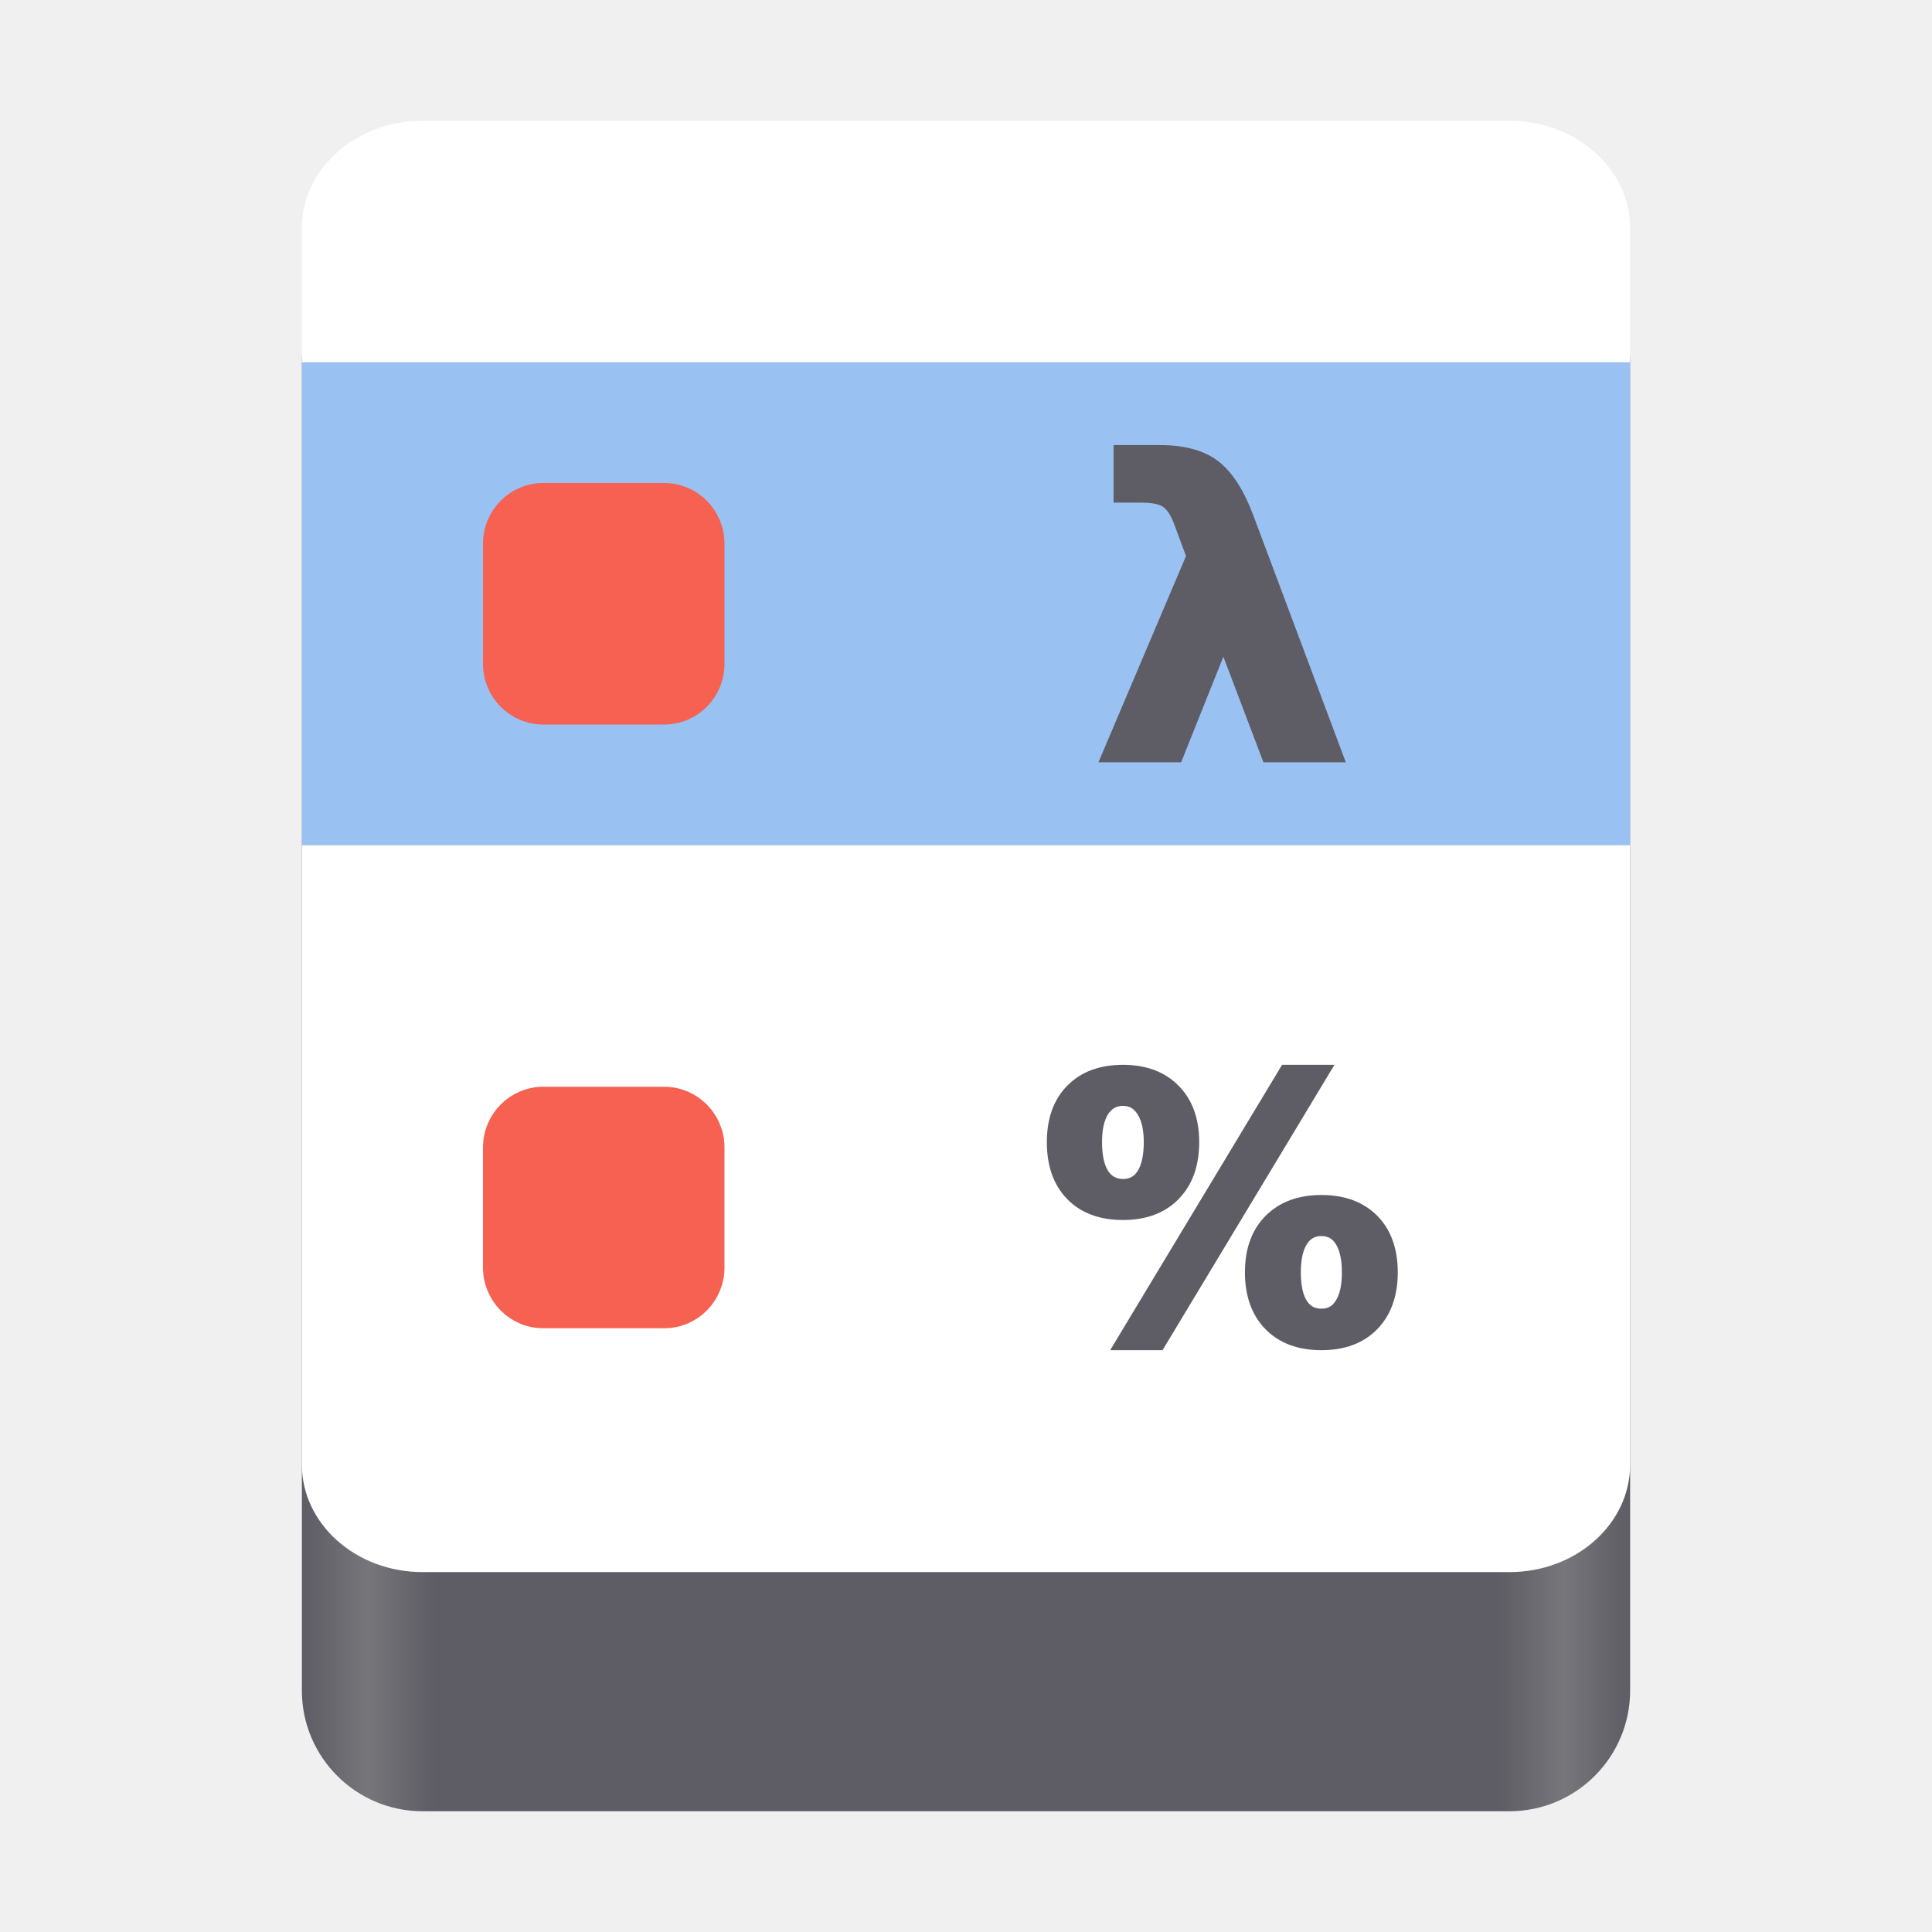
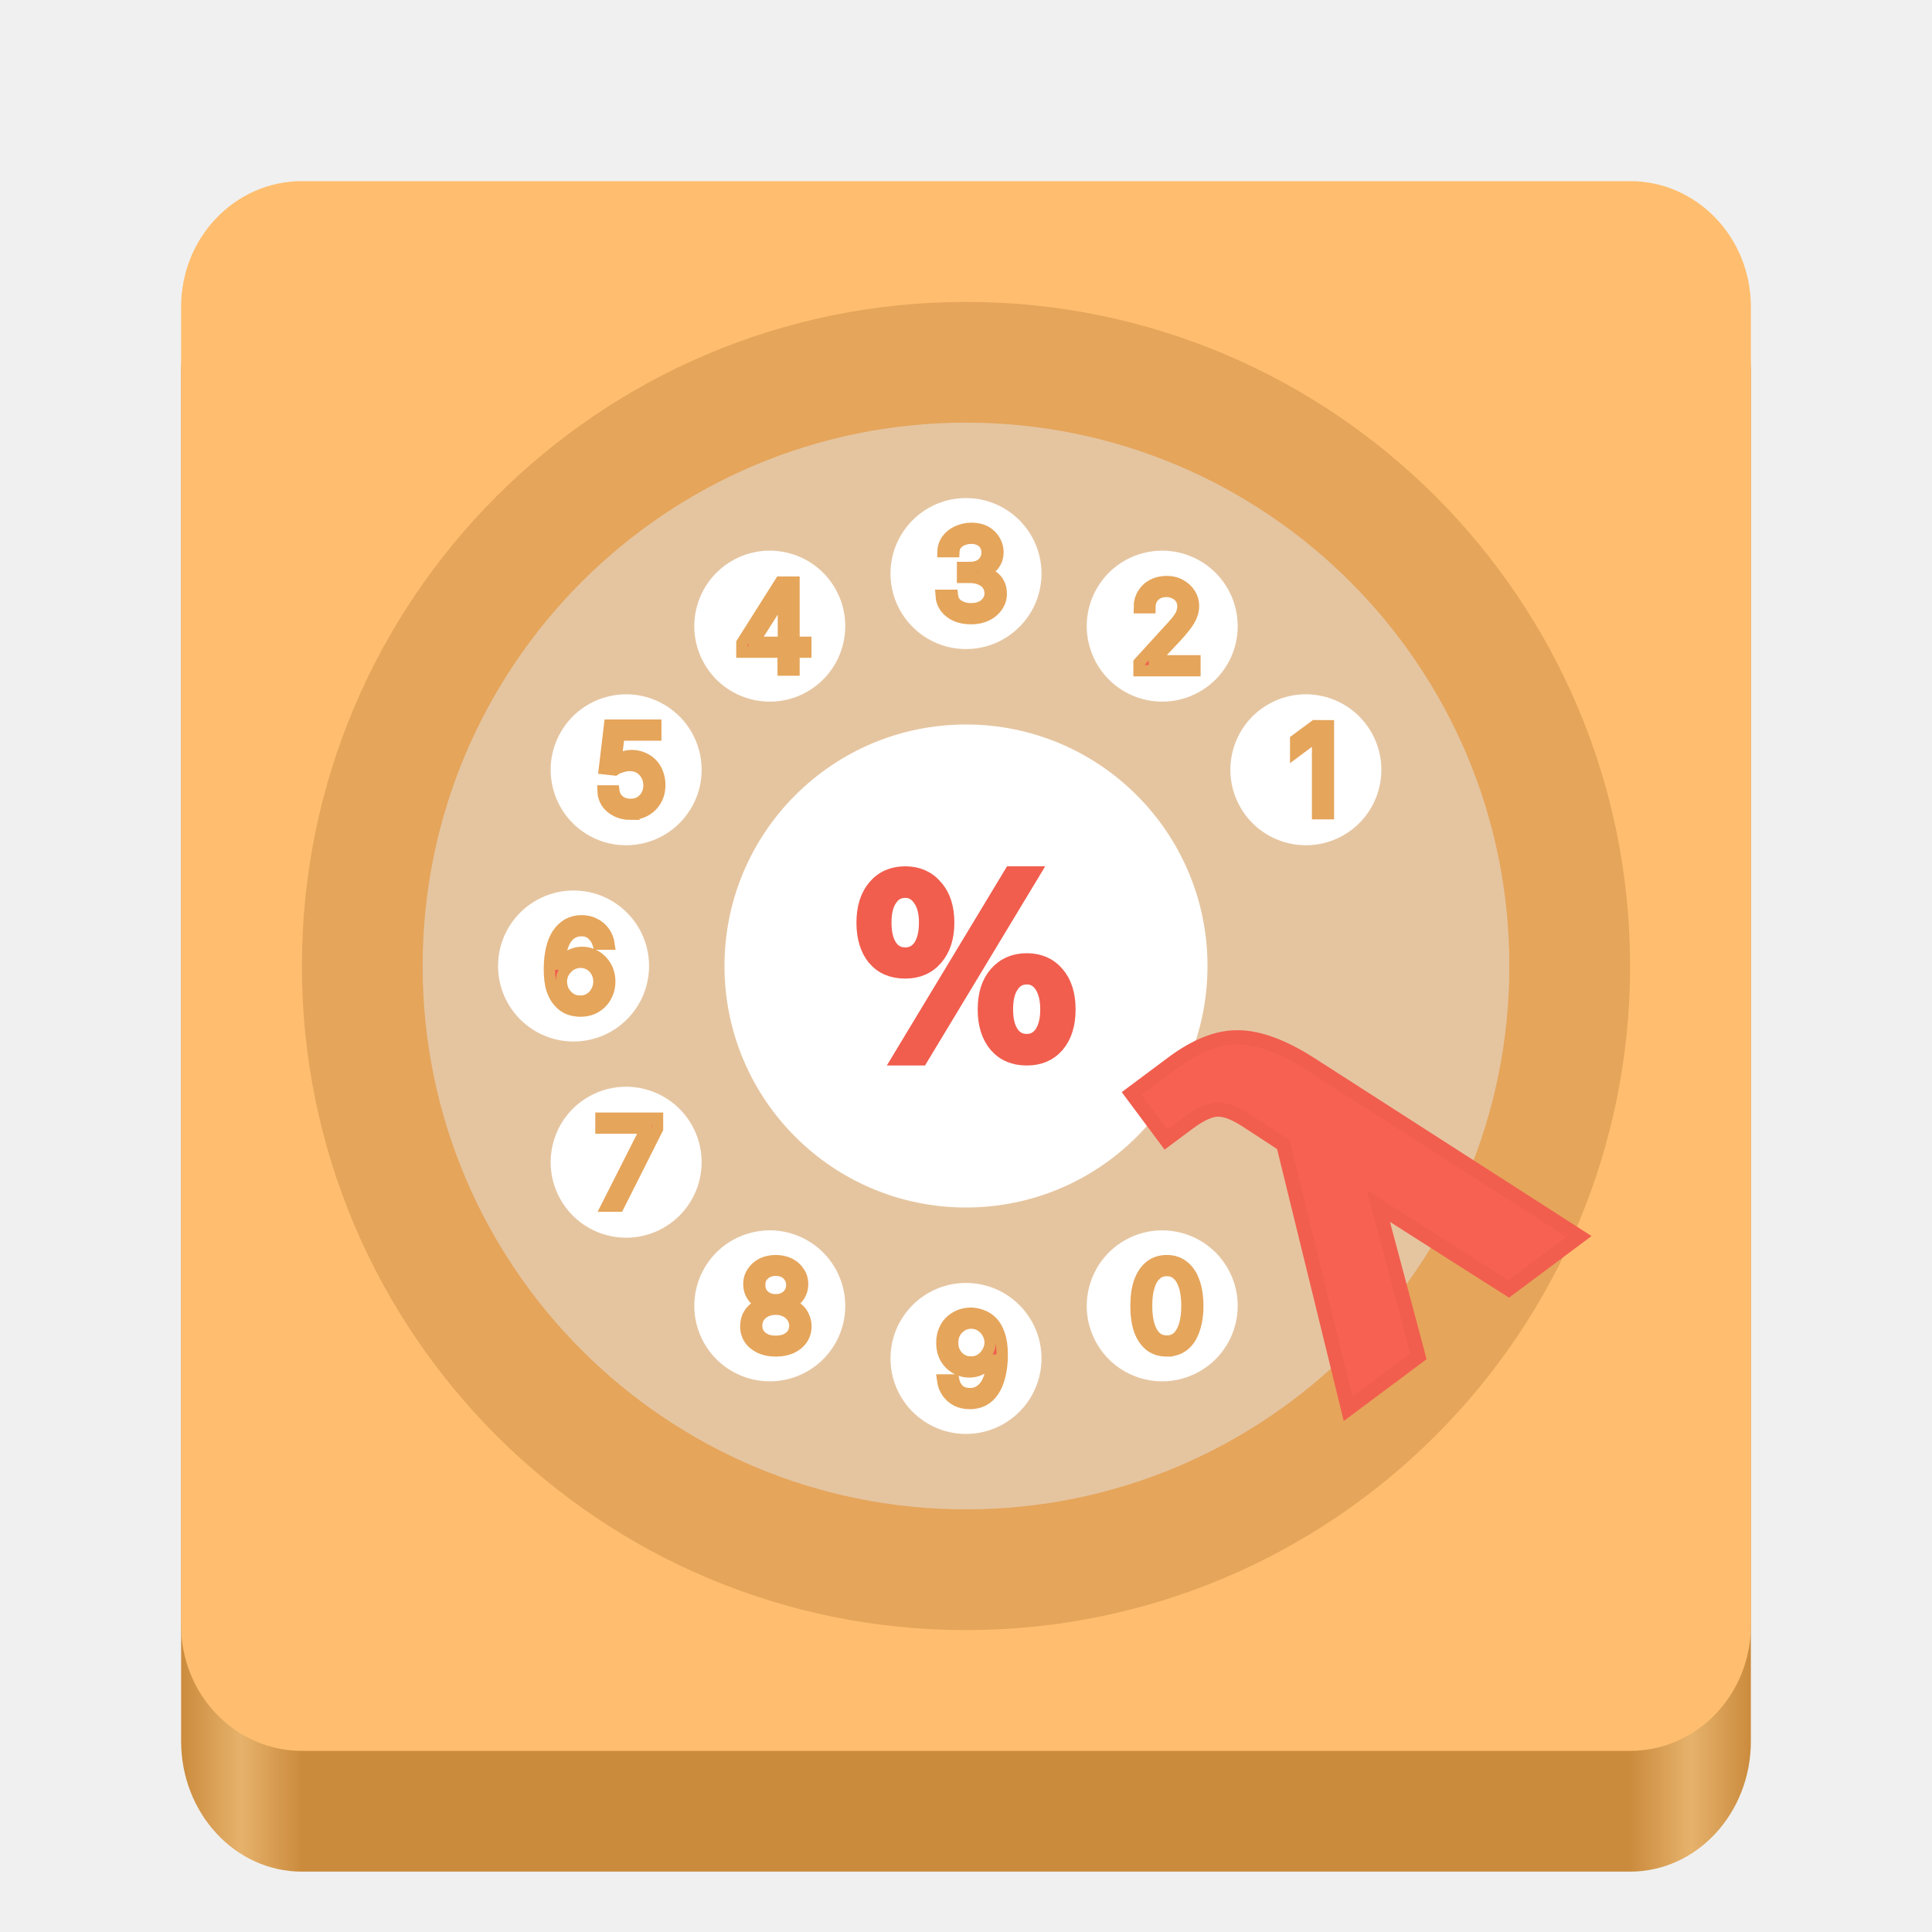
- <svg xmlns="http://www.w3.org/2000/svg" height="128" viewBox="0 0 128 128" width="128">
-   <linearGradient id="a" gradientTransform="matrix(.196428 0 0 .342105 2.59729 273.7401)" gradientUnits="userSpaceOnUse" x1="88.596" x2="536.596" y1="-449.394" y2="-449.394">
-     <stop offset="0" stop-color="#5e5c64" />
-     <stop offset=".05" stop-color="#77767b" />
-     <stop offset=".1" stop-color="#5e5c64" />
-     <stop offset=".9" stop-color="#5e5c64" />
-     <stop offset=".95" stop-color="#77767b" />
-     <stop offset="1" stop-color="#5e5c64" />
+ <svg xmlns="http://www.w3.org/2000/svg" height="128px" viewBox="0 0 128 128" width="128px">
+   <linearGradient id="a" gradientTransform="matrix(0.232143 0 0 0.355263 -8.56691 283.6531)" gradientUnits="userSpaceOnUse" x1="88.596" x2="536.596" y1="-449.394" y2="-449.394">
+     <stop offset="0" stop-color="#cb8b3d" />
+     <stop offset="0.038" stop-color="#e6b26c" />
+     <stop offset="0.077" stop-color="#cb8b3d" />
+     <stop offset="0.923" stop-color="#cb8b3d" />
+     <stop offset="0.962" stop-color="#e6b26c" />
+     <stop offset="1" stop-color="#cb8b3d" />
  </linearGradient>
-   <path d="m28 16h72c4.418 0 8 3.582 8 8v88c0 4.418-3.582 8-8 8h-72c-4.418 0-8-3.582-8-8v-88c0-4.418 3.582-8 8-8zm0 0" fill="url(#a)" />
-   <path d="m28 8h72c4.418 0 8 3.188 8 7.121v81.914c0 3.934-3.582 7.121-8 7.121h-72c-4.418 0-8-3.188-8-7.121v-81.914c0-3.934 3.582-7.121 8-7.121zm0 0" fill="#fff" />
-   <path d="m21.07 25.07h85.859v29.859h-85.859zm0 0" fill="#99c1f1" stroke="#99c1f1" stroke-width="2.14" />
-   <path d="m35.988 32.848h8.023c1.734 0 3.141 1.422 3.141 3.172v7.961c0 1.75-1.406 3.172-3.141 3.172h-8.023c-1.734 0-3.141-1.422-3.141-3.172v-7.961c0-1.75 1.406-3.172 3.141-3.172zm0 0" fill="#f66151" stroke="#f66151" stroke-width="1.694" />
-   <path d="m35.988 72.848h8.023c1.734 0 3.141 1.422 3.141 3.172v7.961c0 1.75-1.406 3.172-3.141 3.172h-8.023c-1.734 0-3.141-1.422-3.141-3.172v-7.961c0-1.75 1.406-3.172 3.141-3.172zm0 0" fill="#f66151" stroke="#f66151" stroke-width="1.694" />
-   <g fill="#5e5c64" stroke="#5e5c64" stroke-width=".75">
-     <path d="m78.98 36.848-.812-2.188c-.242-.664-.527-1.117-.859-1.359-.324-.25-.891-.375-1.703-.375h-1.453v-3.062h2.688c1.582 0 2.801.336 3.656 1 .852.668 1.578 1.793 2.172 3.375l5.953 15.891h-4.656l-2.906-7.656-3.062 7.656h-4.656zm-6.438-11.473" />
-     <path d="m87.543 81.516c-.555 0-.98.242-1.281.719-.305.484-.453 1.172-.453 2.062 0 .898.145 1.586.438 2.062.301.484.734.719 1.297.719s.988-.234 1.281-.719c.301-.477.453-1.164.453-2.062 0-.891-.152-1.578-.453-2.062-.293-.477-.719-.719-1.281-.719zm0-1.969c1.457 0 2.602.422 3.438 1.266.832.844 1.25 2.008 1.25 3.484 0 1.469-.418 2.641-1.25 3.5-.836.859-1.98 1.281-3.438 1.281-1.449 0-2.594-.422-3.438-1.281-.836-.859-1.25-2.031-1.25-3.5s.414-2.625 1.25-3.469c.844-.852 1.988-1.281 3.438-1.281zm-10.734 9.531h-2.594l10.938-18.156h2.594zm-2.406-18.156c1.445 0 2.586.43 3.422 1.281.832.844 1.25 2 1.25 3.469 0 1.484-.418 2.648-1.25 3.5-.836.859-1.977 1.281-3.422 1.281-1.461 0-2.605-.422-3.438-1.281-.824-.852-1.234-2.016-1.234-3.5 0-1.469.41-2.625 1.234-3.469.832-.852 1.977-1.281 3.438-1.281zm0 1.969c-.562 0-1 .25-1.312.734-.305.484-.453 1.164-.453 2.047 0 .906.148 1.609.453 2.094.312.484.75.719 1.312.719s.992-.234 1.297-.719c.301-.484.453-1.188.453-2.094 0-.883-.156-1.562-.469-2.047-.305-.484-.73-.734-1.281-.734zm-5.453-6.43" />
+   <linearGradient id="b" gradientUnits="userSpaceOnUse" x1="28" x2="100" y1="232" y2="232">
+     <stop offset="1" stop-color="#e5c5a0" />
+     <stop offset="1" stop-color="#e5a55b" stop-opacity="0" />
+   </linearGradient>
+   <path d="m 20 16 h 88 c 4.418 0 8 3.867 8 8.641 v 90.719 c 0 4.773 -3.582 8.641 -8 8.641 h -88 c -4.418 0 -8 -3.867 -8 -8.641 v -90.719 c 0 -4.773 3.582 -8.641 8 -8.641 z m 0 0" fill="url(#a)" />
+   <path d="m 20 12 h 88 c 4.418 0 8 3.727 8 8.32 v 87.359 c 0 4.594 -3.582 8.32 -8 8.32 h -88 c -4.418 0 -8 -3.727 -8 -8.32 v -87.359 c 0 -4.594 3.582 -8.32 8 -8.32 z m 0 0" fill="#ffbe6f" />
+   <path d="m 107.668 64 c 0 24.117 -19.551 43.668 -43.668 43.668 s -43.668 -19.551 -43.668 -43.668 s 19.551 -43.668 43.668 -43.668 s 43.668 19.551 43.668 43.668 z m 0 0" fill="#e5a55b" stroke="#e5a55b" stroke-width="0.663" />
+   <path d="m 99.445 232 c 0 19.578 -15.867 35.445 -35.445 35.445 s -35.445 -15.867 -35.445 -35.445 s 15.867 -35.445 35.445 -35.445 s 35.445 15.867 35.445 35.445 z m 0 0" fill="#e5c5a0" stroke="url(#b)" stroke-width="1.107" transform="matrix(1 0 0 1 0 -168)" />
+   <path d="m 79.754 64 c 0 8.699 -7.055 15.754 -15.754 15.754 s -15.754 -7.055 -15.754 -15.754 s 7.055 -15.754 15.754 -15.754 s 15.754 7.055 15.754 15.754 z m 0 0" fill="#ffffff" stroke="#ffffff" stroke-width="0.492" />
+   <path d="m -90.578 -124.86 l -0.795 -2.172 c -0.245 -0.664 -0.524 -1.116 -0.846 -1.36 c -0.323 -0.248 -0.891 -0.375 -1.702 -0.375 l -1.454 0 l 0.002 -3.031 l 2.671 0.001 c 1.57 0.001 2.782 0.335 3.624 0.999 c 0.852 0.656 1.576 1.774 2.173 3.344 l 5.922 15.797 l -4.627 0.001 l -2.89 -7.609 l -3.045 7.607 l -4.627 0.001 z m -6.39 -11.408" fill="#f66151" stroke="#f15e4e" stroke-width="0.75" transform="matrix(1.007366 -0.751914 0.751914 1.007366 270.1529 133.5085)" />
+   <path d="m 42.543 64 c 0 2.508 -2.035 4.543 -4.543 4.543 s -4.543 -2.035 -4.543 -4.543 s 2.035 -4.543 4.543 -4.543 s 4.543 2.035 4.543 4.543 z m 0 0" fill="#ffffff" stroke="#ffffff" stroke-width="0.917" />
+   <path d="m 68.543 90 c 0 2.508 -2.035 4.543 -4.543 4.543 s -4.543 -2.035 -4.543 -4.543 s 2.035 -4.543 4.543 -4.543 s 4.543 2.035 4.543 4.543 z m 0 0" fill="#ffffff" stroke="#ffffff" stroke-width="0.917" />
+   <path d="m 68.543 38 c 0 2.508 -2.035 4.543 -4.543 4.543 s -4.543 -2.035 -4.543 -4.543 s 2.035 -4.543 4.543 -4.543 s 4.543 2.035 4.543 4.543 z m 0 0" fill="#ffffff" stroke="#ffffff" stroke-width="0.917" />
+   <path d="m -164.376 145.425 c 0 2.508 -2.032 4.543 -4.54 4.543 c -2.508 0 -4.545 -2.036 -4.545 -4.543 s 2.034 -4.539 4.542 -4.539 s 4.543 2.032 4.543 4.54 z m 0 0" fill="#ffffff" stroke="#ffffff" stroke-width="0.917" transform="matrix(0.5 -0.866025 0.866025 0.5 0 -168)" />
+   <path d="m -56.032 258.918 c -0 2.508 -2.035 4.54 -4.543 4.54 c -2.508 -0 -4.542 -2.031 -4.542 -4.539 s 2.037 -4.543 4.545 -4.543 s 4.54 2.035 4.54 4.543 z m 0 0" fill="#ffffff" stroke="#ffffff" stroke-width="0.917" transform="matrix(0.866025 -0.5 0.5 0.866025 0 -168)" />
+   <path d="m -56.032 206.917 c -0 2.508 -2.037 4.543 -4.545 4.543 s -4.54 -2.035 -4.54 -4.543 c 0 -2.508 2.035 -4.54 4.543 -4.54 s 4.542 2.031 4.542 4.539 z m 0 0" fill="#ffffff" stroke="#ffffff" stroke-width="0.917" transform="matrix(0.866025 -0.5 0.5 0.866025 0 -168)" />
+   <path d="m 175.968 194.919 c 0 2.508 -2.034 4.539 -4.542 4.539 c -2.508 0 -4.543 -2.032 -4.543 -4.54 c -0 -2.508 2.032 -4.543 4.54 -4.543 s 4.545 2.036 4.545 4.543 z m 0 0" fill="#ffffff" stroke="#ffffff" stroke-width="0.917" transform="matrix(0.866025 0.5 -0.5 0.866025 0 -168)" />
+   <path d="m 175.968 142.917 c 0 2.508 -2.032 4.543 -4.54 4.543 s -4.545 -2.036 -4.545 -4.543 s 2.034 -4.539 4.542 -4.539 s 4.543 2.032 4.543 4.54 z m 0 0" fill="#ffffff" stroke="#ffffff" stroke-width="0.917" transform="matrix(0.866025 0.5 -0.5 0.866025 0 -168)" />
+   <path d="m 237.46 86.575 c -0 2.508 -2.035 4.54 -4.543 4.54 s -4.542 -2.031 -4.542 -4.539 c 0 -2.508 2.037 -4.543 4.545 -4.543 c 2.508 0 4.54 2.035 4.54 4.543 z m 0 0" fill="#ffffff" stroke="#ffffff" stroke-width="0.917" transform="matrix(0.5 0.866025 -0.866025 0.5 0 -168)" />
+   <path d="m 237.461 34.573 c -0 2.508 -2.037 4.543 -4.545 4.543 c -2.508 -0 -4.54 -2.035 -4.54 -4.543 s 2.035 -4.54 4.543 -4.54 s 4.542 2.031 4.542 4.539 z m 0 0" fill="#ffffff" stroke="#ffffff" stroke-width="0.917" transform="matrix(0.5 0.866025 -0.866025 0.5 0 -168)" />
+   <g fill="#f15e4e">
+     <path d="m 88.012 48.082 v 5.828 h -0.719 v -5.141 h -0.047 l -1.406 1.047 v -0.797 l 1.266 -0.938 z m -2.547 -1.922" stroke="#e5a55b" stroke-width="0.75" />
+     <path d="m 75.465 44.434 v -0.531 l 1.922 -2.109 c 0.219 -0.227 0.398 -0.43 0.547 -0.609 c 0.145 -0.176 0.254 -0.344 0.328 -0.5 c 0.07 -0.164 0.109 -0.336 0.109 -0.516 c 0 -0.207 -0.055 -0.383 -0.156 -0.531 c -0.094 -0.145 -0.227 -0.254 -0.391 -0.328 c -0.156 -0.082 -0.34 -0.125 -0.547 -0.125 c -0.23 0 -0.43 0.047 -0.594 0.141 c -0.156 0.086 -0.281 0.211 -0.375 0.375 c -0.086 0.156 -0.125 0.344 -0.125 0.562 h -0.703 c 0 -0.344 0.078 -0.645 0.234 -0.906 c 0.156 -0.258 0.367 -0.461 0.641 -0.609 c 0.281 -0.145 0.594 -0.219 0.938 -0.219 s 0.645 0.074 0.906 0.219 c 0.27 0.148 0.484 0.344 0.641 0.594 c 0.156 0.242 0.234 0.512 0.234 0.812 c 0 0.219 -0.043 0.43 -0.125 0.625 c -0.074 0.199 -0.203 0.422 -0.391 0.672 s -0.453 0.559 -0.797 0.922 l -1.281 1.359 v 0.047 h 2.688 v 0.656 z m -0.609 -7.75" stroke="#e5a55b" stroke-width="0.75" />
+     <path d="m 64.348 40.988 c -0.387 0 -0.727 -0.062 -1.016 -0.188 c -0.293 -0.133 -0.527 -0.316 -0.703 -0.547 c -0.168 -0.238 -0.262 -0.508 -0.281 -0.812 h 0.75 c 0.02 0.188 0.082 0.352 0.188 0.484 c 0.113 0.125 0.258 0.227 0.438 0.297 c 0.188 0.074 0.391 0.109 0.609 0.109 c 0.25 0 0.469 -0.039 0.656 -0.125 c 0.188 -0.082 0.332 -0.203 0.438 -0.359 c 0.113 -0.156 0.172 -0.332 0.172 -0.531 c 0 -0.207 -0.055 -0.391 -0.156 -0.547 c -0.105 -0.164 -0.262 -0.289 -0.469 -0.375 c -0.199 -0.094 -0.445 -0.141 -0.734 -0.141 h -0.469 v -0.656 h 0.469 c 0.227 0 0.426 -0.035 0.594 -0.109 c 0.176 -0.082 0.312 -0.195 0.406 -0.344 c 0.102 -0.156 0.156 -0.332 0.156 -0.531 c 0 -0.195 -0.043 -0.363 -0.125 -0.5 c -0.086 -0.145 -0.203 -0.254 -0.359 -0.328 c -0.156 -0.082 -0.344 -0.125 -0.562 -0.125 c -0.199 0 -0.387 0.039 -0.562 0.109 c -0.168 0.062 -0.309 0.164 -0.422 0.297 c -0.105 0.137 -0.164 0.297 -0.172 0.484 h -0.719 c 0.008 -0.301 0.098 -0.566 0.266 -0.797 c 0.176 -0.238 0.406 -0.422 0.688 -0.547 c 0.289 -0.133 0.602 -0.203 0.938 -0.203 c 0.363 0 0.676 0.074 0.938 0.219 c 0.258 0.148 0.457 0.34 0.594 0.578 c 0.145 0.242 0.219 0.496 0.219 0.766 c 0 0.336 -0.09 0.617 -0.266 0.844 c -0.168 0.23 -0.398 0.387 -0.688 0.469 v 0.047 c 0.238 0.043 0.445 0.133 0.625 0.266 c 0.176 0.125 0.312 0.289 0.406 0.484 c 0.094 0.188 0.141 0.406 0.141 0.656 c 0 0.312 -0.09 0.594 -0.266 0.844 c -0.168 0.25 -0.402 0.449 -0.703 0.594 c -0.305 0.145 -0.641 0.219 -1.016 0.219 z m -2.484 -7.828" stroke="#e5a55b" stroke-width="0.75" />
+     <path d="m 49.152 43.207 v -0.609 l 2.547 -4.031 h 0.453 v 0.938 h -0.297 l -1.906 3 v 0.047 h 3.438 v 0.656 z m 2.734 1.188 v -1.359 l 0.016 -0.297 v -4.172 h 0.703 v 5.828 z m -3.203 -7.75" stroke="#e5a55b" stroke-width="0.75" />
+     <path d="m 41.777 53.949 c -0.344 0 -0.652 -0.07 -0.922 -0.203 c -0.273 -0.133 -0.492 -0.316 -0.656 -0.547 c -0.156 -0.238 -0.242 -0.504 -0.25 -0.797 h 0.719 c 0.02 0.168 0.078 0.32 0.172 0.453 c 0.102 0.137 0.234 0.246 0.391 0.328 c 0.164 0.074 0.348 0.109 0.547 0.109 c 0.238 0 0.445 -0.051 0.625 -0.156 c 0.188 -0.113 0.332 -0.266 0.438 -0.453 c 0.102 -0.195 0.156 -0.414 0.156 -0.656 c 0 -0.25 -0.059 -0.473 -0.172 -0.672 c -0.105 -0.195 -0.25 -0.352 -0.438 -0.469 c -0.188 -0.113 -0.406 -0.172 -0.656 -0.172 c -0.18 0 -0.359 0.031 -0.547 0.094 c -0.188 0.055 -0.34 0.121 -0.453 0.203 l -0.688 -0.078 l 0.344 -2.891 h 3.062 v 0.656 h -2.438 l -0.203 1.703 h 0.031 c 0.125 -0.102 0.273 -0.188 0.453 -0.25 c 0.188 -0.062 0.379 -0.094 0.578 -0.094 c 0.258 0 0.504 0.055 0.734 0.156 c 0.227 0.094 0.426 0.23 0.594 0.406 c 0.164 0.168 0.289 0.371 0.375 0.609 c 0.094 0.242 0.141 0.5 0.141 0.781 c 0 0.375 -0.086 0.711 -0.25 1 c -0.168 0.293 -0.398 0.523 -0.688 0.688 c -0.293 0.168 -0.625 0.25 -1 0.25 z m -2.328 -7.828" stroke="#e5a55b" stroke-width="0.75" />
+     <path d="m 38.445 66.988 c -0.25 0 -0.496 -0.043 -0.734 -0.125 c -0.242 -0.094 -0.461 -0.242 -0.656 -0.453 c -0.199 -0.207 -0.359 -0.488 -0.484 -0.844 c -0.117 -0.363 -0.172 -0.812 -0.172 -1.344 c 0 -0.508 0.047 -0.961 0.141 -1.359 c 0.094 -0.406 0.234 -0.742 0.422 -1.016 c 0.188 -0.27 0.41 -0.477 0.672 -0.625 c 0.27 -0.145 0.566 -0.219 0.891 -0.219 c 0.332 0 0.625 0.07 0.875 0.203 c 0.258 0.125 0.473 0.309 0.641 0.547 c 0.164 0.23 0.27 0.496 0.312 0.797 h -0.719 c -0.074 -0.25 -0.203 -0.457 -0.391 -0.625 c -0.18 -0.176 -0.418 -0.266 -0.719 -0.266 c -0.293 0 -0.547 0.09 -0.766 0.266 c -0.211 0.18 -0.371 0.434 -0.484 0.766 c -0.117 0.324 -0.172 0.719 -0.172 1.188 h 0.047 c 0.102 -0.164 0.227 -0.305 0.375 -0.422 c 0.145 -0.113 0.305 -0.203 0.484 -0.266 c 0.176 -0.062 0.363 -0.094 0.562 -0.094 c 0.332 0 0.633 0.086 0.906 0.25 c 0.281 0.168 0.504 0.398 0.672 0.688 c 0.164 0.293 0.25 0.625 0.25 1 c 0 0.355 -0.086 0.684 -0.25 0.984 c -0.156 0.293 -0.383 0.527 -0.672 0.703 c -0.293 0.18 -0.637 0.266 -1.031 0.266 z m 0 -0.656 c 0.227 0 0.438 -0.055 0.625 -0.172 c 0.188 -0.113 0.332 -0.27 0.438 -0.469 c 0.113 -0.195 0.172 -0.414 0.172 -0.656 c 0 -0.238 -0.055 -0.453 -0.156 -0.641 c -0.105 -0.195 -0.25 -0.352 -0.438 -0.469 c -0.188 -0.113 -0.398 -0.172 -0.625 -0.172 c -0.18 0 -0.344 0.039 -0.5 0.109 c -0.148 0.062 -0.277 0.156 -0.391 0.281 c -0.117 0.117 -0.211 0.25 -0.281 0.406 c -0.062 0.156 -0.094 0.32 -0.094 0.484 c 0 0.23 0.051 0.445 0.156 0.641 c 0.113 0.199 0.266 0.359 0.453 0.484 c 0.188 0.117 0.398 0.172 0.641 0.172 z m -2.531 -7.172" stroke="#e5a55b" stroke-width="0.75" />
+     <path d="m 40.203 79.91 l 2.594 -5.125 v -0.047 h -2.984 v -0.656 h 3.75 v 0.703 l -2.578 5.125 z m -0.781 -7.75" stroke="#e5a55b" stroke-width="0.75" />
+     <path d="m 51.395 89.504 c -0.387 0 -0.73 -0.07 -1.031 -0.203 c -0.305 -0.145 -0.539 -0.336 -0.703 -0.578 c -0.168 -0.25 -0.25 -0.531 -0.25 -0.844 c 0 -0.25 0.047 -0.477 0.141 -0.688 c 0.102 -0.207 0.238 -0.379 0.406 -0.516 c 0.176 -0.145 0.367 -0.238 0.578 -0.281 v -0.031 c -0.281 -0.07 -0.508 -0.227 -0.672 -0.469 c -0.168 -0.238 -0.25 -0.516 -0.25 -0.828 c 0 -0.289 0.078 -0.551 0.234 -0.781 c 0.156 -0.238 0.363 -0.426 0.625 -0.562 c 0.27 -0.133 0.578 -0.203 0.922 -0.203 s 0.648 0.07 0.922 0.203 c 0.27 0.137 0.477 0.324 0.625 0.562 c 0.156 0.23 0.234 0.492 0.234 0.781 c 0 0.312 -0.086 0.59 -0.25 0.828 c -0.168 0.242 -0.387 0.398 -0.656 0.469 v 0.031 c 0.207 0.043 0.395 0.137 0.562 0.281 c 0.176 0.137 0.312 0.309 0.406 0.516 c 0.102 0.211 0.156 0.438 0.156 0.688 c 0 0.312 -0.086 0.594 -0.25 0.844 c -0.168 0.242 -0.402 0.434 -0.703 0.578 c -0.305 0.133 -0.652 0.203 -1.047 0.203 z m 0 -0.641 c 0.258 0 0.484 -0.039 0.672 -0.125 c 0.188 -0.094 0.332 -0.211 0.438 -0.359 c 0.102 -0.156 0.156 -0.336 0.156 -0.547 c 0 -0.207 -0.059 -0.395 -0.172 -0.562 c -0.105 -0.164 -0.258 -0.297 -0.453 -0.391 c -0.188 -0.094 -0.402 -0.141 -0.641 -0.141 c -0.242 0 -0.461 0.047 -0.656 0.141 c -0.188 0.094 -0.34 0.227 -0.453 0.391 c -0.105 0.168 -0.156 0.355 -0.156 0.562 c 0 0.211 0.051 0.391 0.156 0.547 c 0.102 0.148 0.25 0.266 0.438 0.359 c 0.188 0.086 0.41 0.125 0.672 0.125 z m 0 -2.75 c 0.207 0 0.391 -0.039 0.547 -0.125 c 0.164 -0.082 0.289 -0.195 0.375 -0.344 c 0.094 -0.145 0.141 -0.316 0.141 -0.516 c 0 -0.195 -0.047 -0.363 -0.141 -0.5 c -0.086 -0.145 -0.203 -0.258 -0.359 -0.344 c -0.156 -0.082 -0.344 -0.125 -0.562 -0.125 c -0.211 0 -0.398 0.043 -0.562 0.125 c -0.156 0.086 -0.281 0.199 -0.375 0.344 c -0.086 0.137 -0.125 0.305 -0.125 0.5 c 0 0.199 0.039 0.371 0.125 0.516 c 0.094 0.148 0.219 0.262 0.375 0.344 c 0.164 0.086 0.352 0.125 0.562 0.125 z m -2.469 -4.438" stroke="#e5a55b" stroke-width="0.75" />
+     <path d="m 64.273 92.988 c -0.336 0 -0.633 -0.062 -0.891 -0.188 c -0.25 -0.133 -0.461 -0.316 -0.625 -0.547 c -0.168 -0.238 -0.273 -0.516 -0.312 -0.828 h 0.734 c 0.051 0.262 0.164 0.48 0.344 0.656 c 0.188 0.168 0.438 0.25 0.75 0.25 c 0.289 0 0.539 -0.086 0.75 -0.266 c 0.219 -0.176 0.383 -0.426 0.5 -0.75 c 0.125 -0.332 0.188 -0.734 0.188 -1.203 h -0.047 c -0.105 0.156 -0.23 0.293 -0.375 0.406 c -0.148 0.117 -0.312 0.211 -0.5 0.281 c -0.18 0.062 -0.367 0.094 -0.562 0.094 c -0.336 0 -0.641 -0.082 -0.922 -0.25 c -0.281 -0.164 -0.508 -0.395 -0.672 -0.688 c -0.156 -0.289 -0.234 -0.625 -0.234 -1 c 0 -0.352 0.078 -0.68 0.234 -0.984 c 0.164 -0.301 0.395 -0.535 0.688 -0.703 c 0.301 -0.176 0.648 -0.266 1.047 -0.266 c 0.238 0.012 0.477 0.062 0.719 0.156 c 0.238 0.086 0.457 0.23 0.656 0.438 c 0.195 0.199 0.352 0.477 0.469 0.828 c 0.125 0.355 0.188 0.805 0.188 1.344 c 0 0.512 -0.055 0.969 -0.156 1.375 c -0.094 0.398 -0.234 0.734 -0.422 1.016 c -0.18 0.273 -0.402 0.48 -0.672 0.625 c -0.262 0.133 -0.555 0.203 -0.875 0.203 z m 0.062 -2.75 c 0.176 0 0.336 -0.031 0.484 -0.094 c 0.156 -0.07 0.289 -0.172 0.406 -0.297 c 0.113 -0.125 0.203 -0.258 0.266 -0.406 c 0.07 -0.156 0.109 -0.32 0.109 -0.5 c 0 -0.219 -0.059 -0.426 -0.172 -0.625 c -0.105 -0.195 -0.25 -0.352 -0.438 -0.469 c -0.188 -0.125 -0.402 -0.188 -0.641 -0.188 c -0.23 0 -0.438 0.059 -0.625 0.172 c -0.188 0.117 -0.34 0.273 -0.453 0.469 c -0.105 0.199 -0.156 0.418 -0.156 0.656 c 0 0.242 0.051 0.461 0.156 0.656 c 0.102 0.188 0.242 0.34 0.422 0.453 c 0.188 0.117 0.398 0.172 0.641 0.172 z m -2.422 -5.078" stroke="#e5a55b" stroke-width="0.75" />
+     <path d="m 77.309 89.504 c -0.438 0 -0.809 -0.113 -1.109 -0.344 c -0.305 -0.238 -0.539 -0.578 -0.703 -1.016 c -0.156 -0.445 -0.234 -0.988 -0.234 -1.625 c 0 -0.633 0.078 -1.172 0.234 -1.609 c 0.164 -0.445 0.398 -0.789 0.703 -1.031 c 0.301 -0.238 0.672 -0.359 1.109 -0.359 c 0.426 0 0.789 0.121 1.094 0.359 c 0.312 0.242 0.547 0.586 0.703 1.031 c 0.164 0.438 0.25 0.977 0.25 1.609 c 0 0.625 -0.086 1.164 -0.25 1.609 c -0.156 0.449 -0.391 0.793 -0.703 1.031 c -0.305 0.23 -0.668 0.344 -1.094 0.344 z m 0 -0.656 c 0.281 0 0.52 -0.086 0.719 -0.266 c 0.195 -0.188 0.348 -0.453 0.453 -0.797 c 0.102 -0.352 0.156 -0.773 0.156 -1.266 c 0 -0.5 -0.055 -0.922 -0.156 -1.266 c -0.105 -0.352 -0.258 -0.617 -0.453 -0.797 c -0.199 -0.188 -0.438 -0.281 -0.719 -0.281 c -0.293 0 -0.539 0.094 -0.734 0.281 c -0.199 0.18 -0.352 0.445 -0.453 0.797 c -0.105 0.344 -0.156 0.766 -0.156 1.266 c 0 0.492 0.051 0.914 0.156 1.266 c 0.102 0.344 0.254 0.609 0.453 0.797 c 0.195 0.18 0.441 0.266 0.734 0.266 z m -2.531 -7.172" stroke="#e5a55b" stroke-width="0.75" />
+     <path d="m 68.031 64.676 c -0.457 0 -0.816 0.199 -1.07 0.594 c -0.262 0.379 -0.387 0.922 -0.387 1.613 c 0 0.672 0.125 1.203 0.387 1.594 c 0.254 0.383 0.613 0.57 1.07 0.57 c 0.437 0 0.785 -0.188 1.047 -0.57 c 0.254 -0.391 0.387 -0.922 0.387 -1.594 c 0 -0.68 -0.133 -1.215 -0.387 -1.613 c -0.262 -0.395 -0.609 -0.594 -1.047 -0.594 z m 0 -0.977 c 0.82 0 1.469 0.289 1.957 0.863 c 0.484 0.563 0.727 1.336 0.727 2.32 c 0 0.977 -0.242 1.75 -0.727 2.324 c -0.488 0.563 -1.137 0.84 -1.957 0.84 c -0.836 0 -1.496 -0.277 -1.98 -0.84 c -0.488 -0.574 -0.73 -1.348 -0.73 -2.324 c 0 -0.984 0.242 -1.758 0.73 -2.32 c 0.5 -0.574 1.16 -0.863 1.98 -0.863 z m -8.059 -4.758 c -0.453 0 -0.813 0.199 -1.066 0.594 c -0.262 0.379 -0.387 0.91 -0.387 1.59 c 0 0.684 0.125 1.227 0.387 1.617 c 0.254 0.383 0.613 0.57 1.066 0.57 c 0.457 0 0.809 -0.188 1.07 -0.57 c 0.258 -0.391 0.387 -0.934 0.387 -1.617 c 0 -0.68 -0.137 -1.211 -0.41 -1.59 c -0.262 -0.395 -0.605 -0.594 -1.047 -0.594 z m 7.055 -1 h 1.254 l -7.305 12.105 h -1.254 z m -7.055 0 c 0.82 0 1.469 0.289 1.957 0.863 c 0.504 0.563 0.754 1.34 0.754 2.32 c 0 0.977 -0.25 1.75 -0.754 2.324 c -0.488 0.563 -1.137 0.84 -1.957 0.84 c -0.836 0 -1.496 -0.277 -1.977 -0.84 c -0.473 -0.574 -0.707 -1.348 -0.707 -2.324 c 0 -0.965 0.238 -1.738 0.727 -2.32 c 0.484 -0.574 1.141 -0.863 1.957 -0.863 z m -3.57 -2.969" stroke="#f15e4e" stroke-width="1.092" />
  </g>
</svg>
